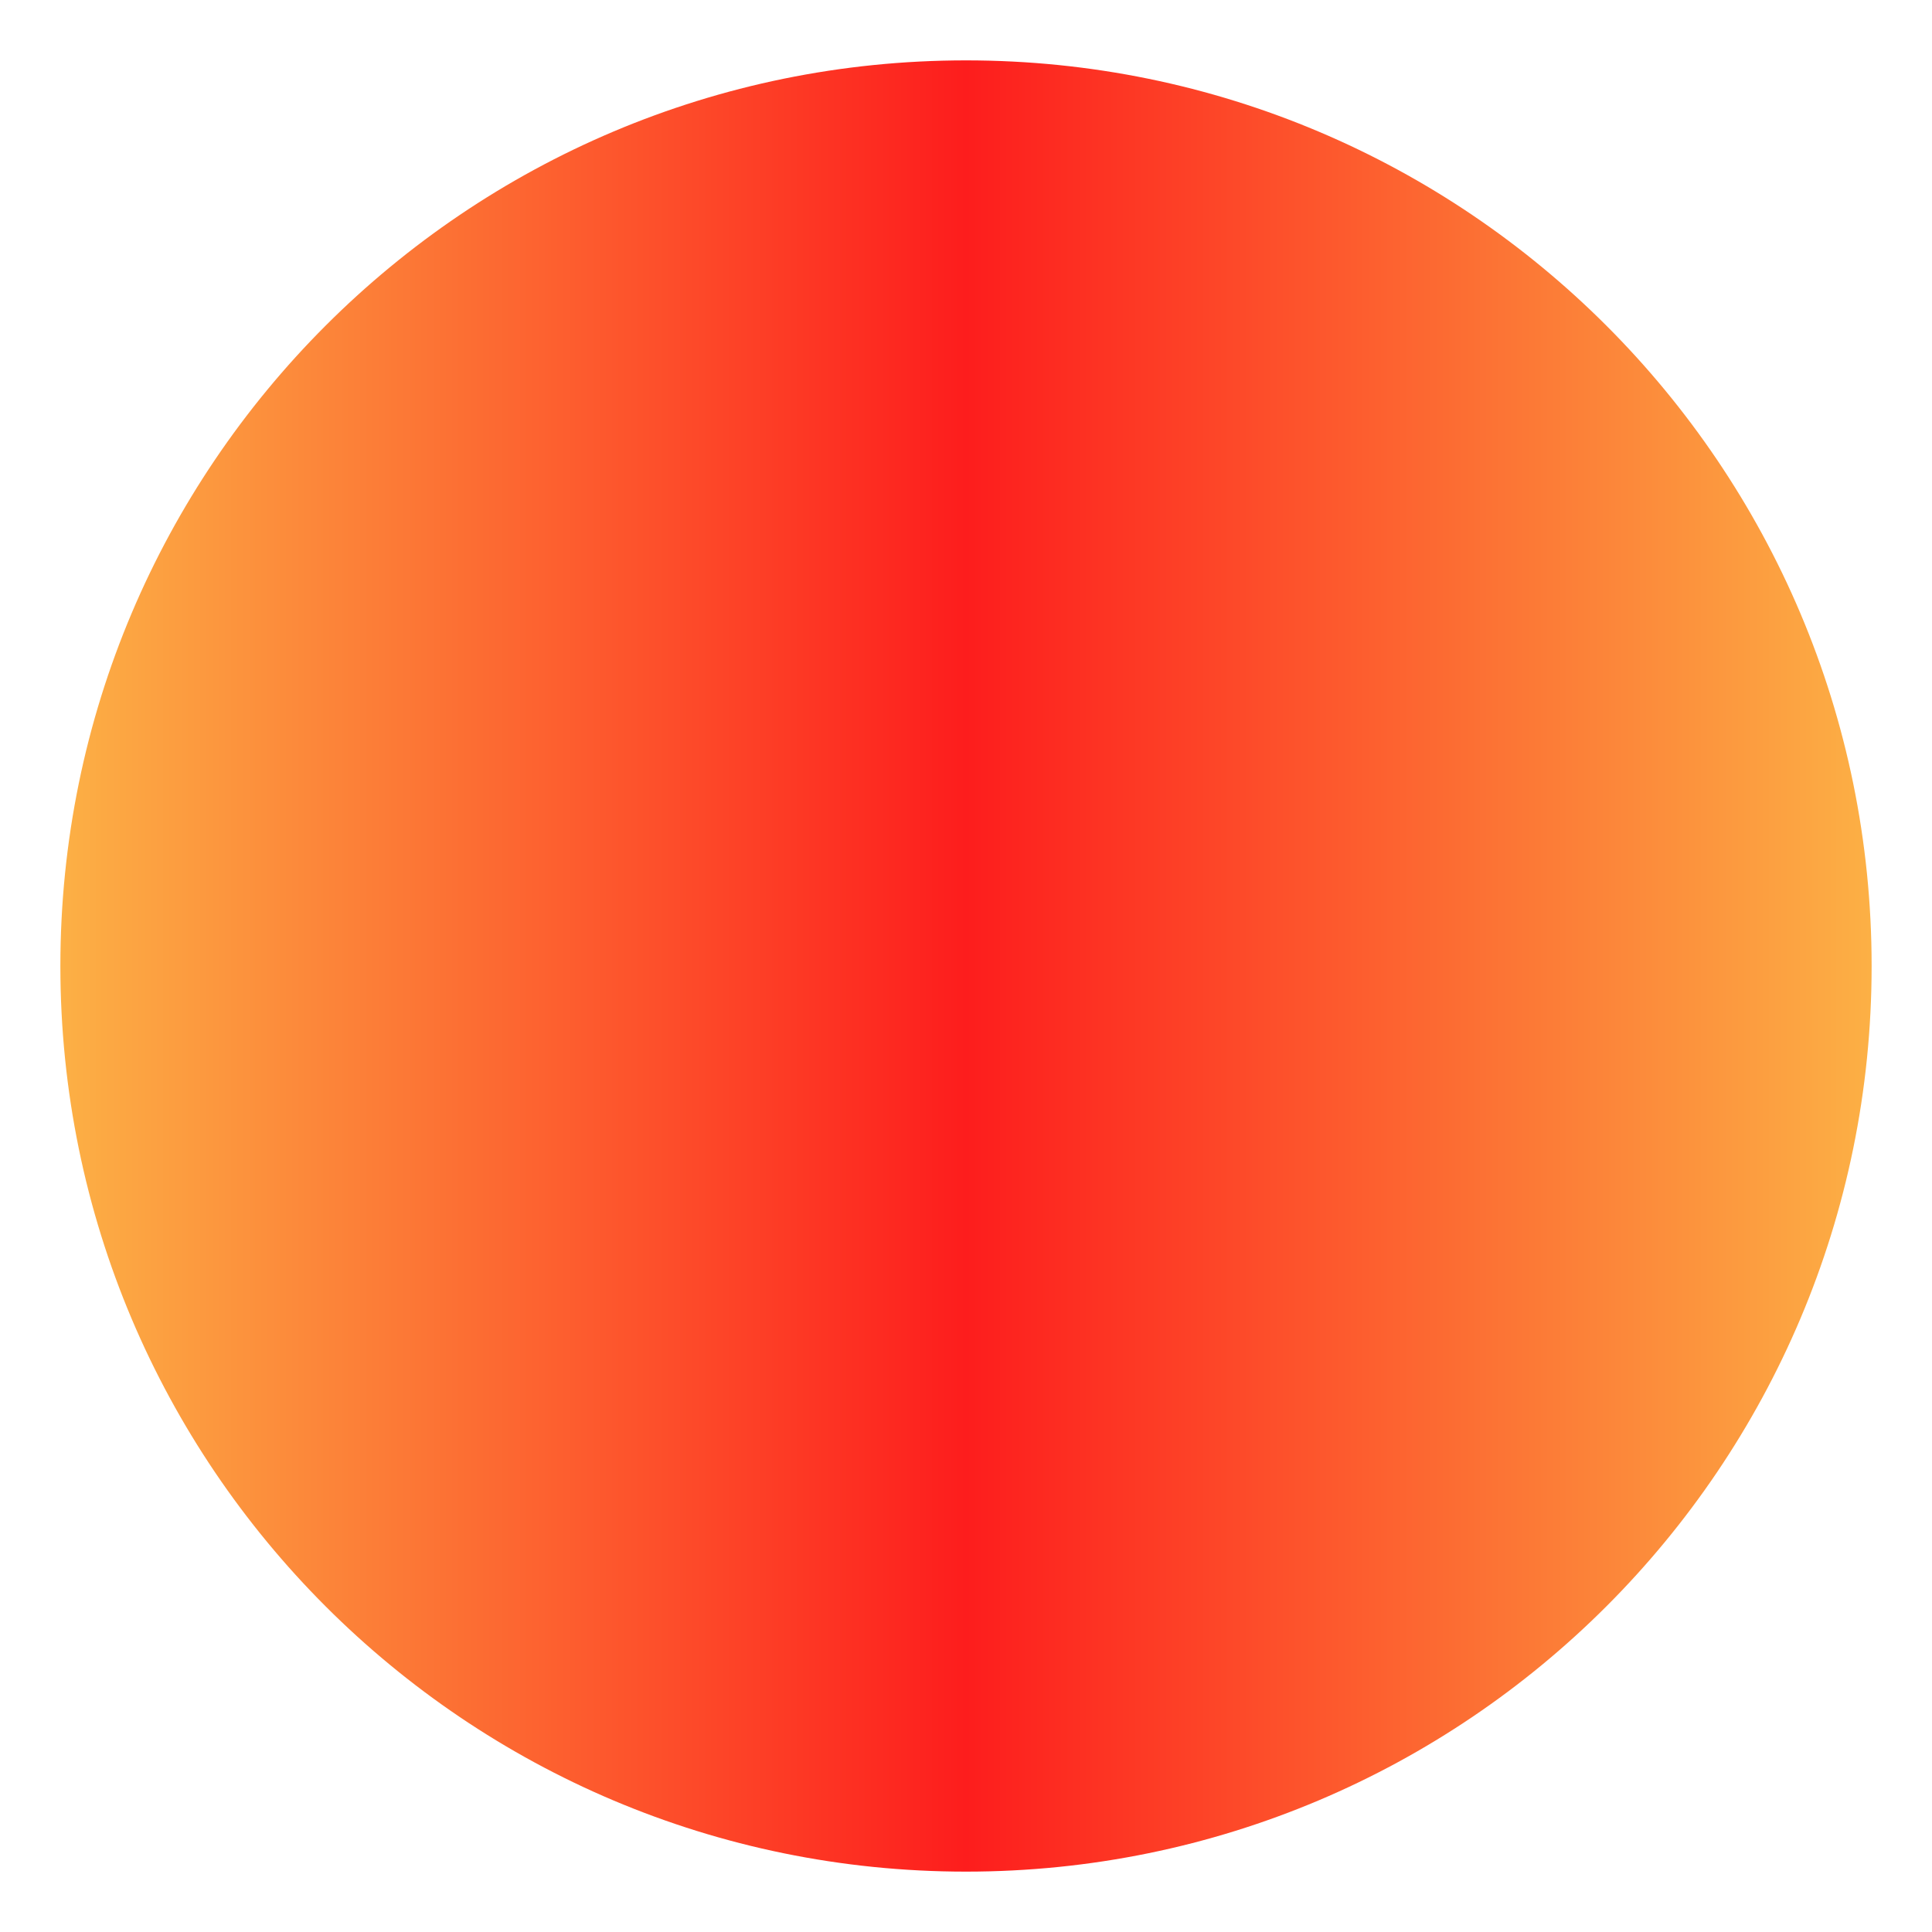
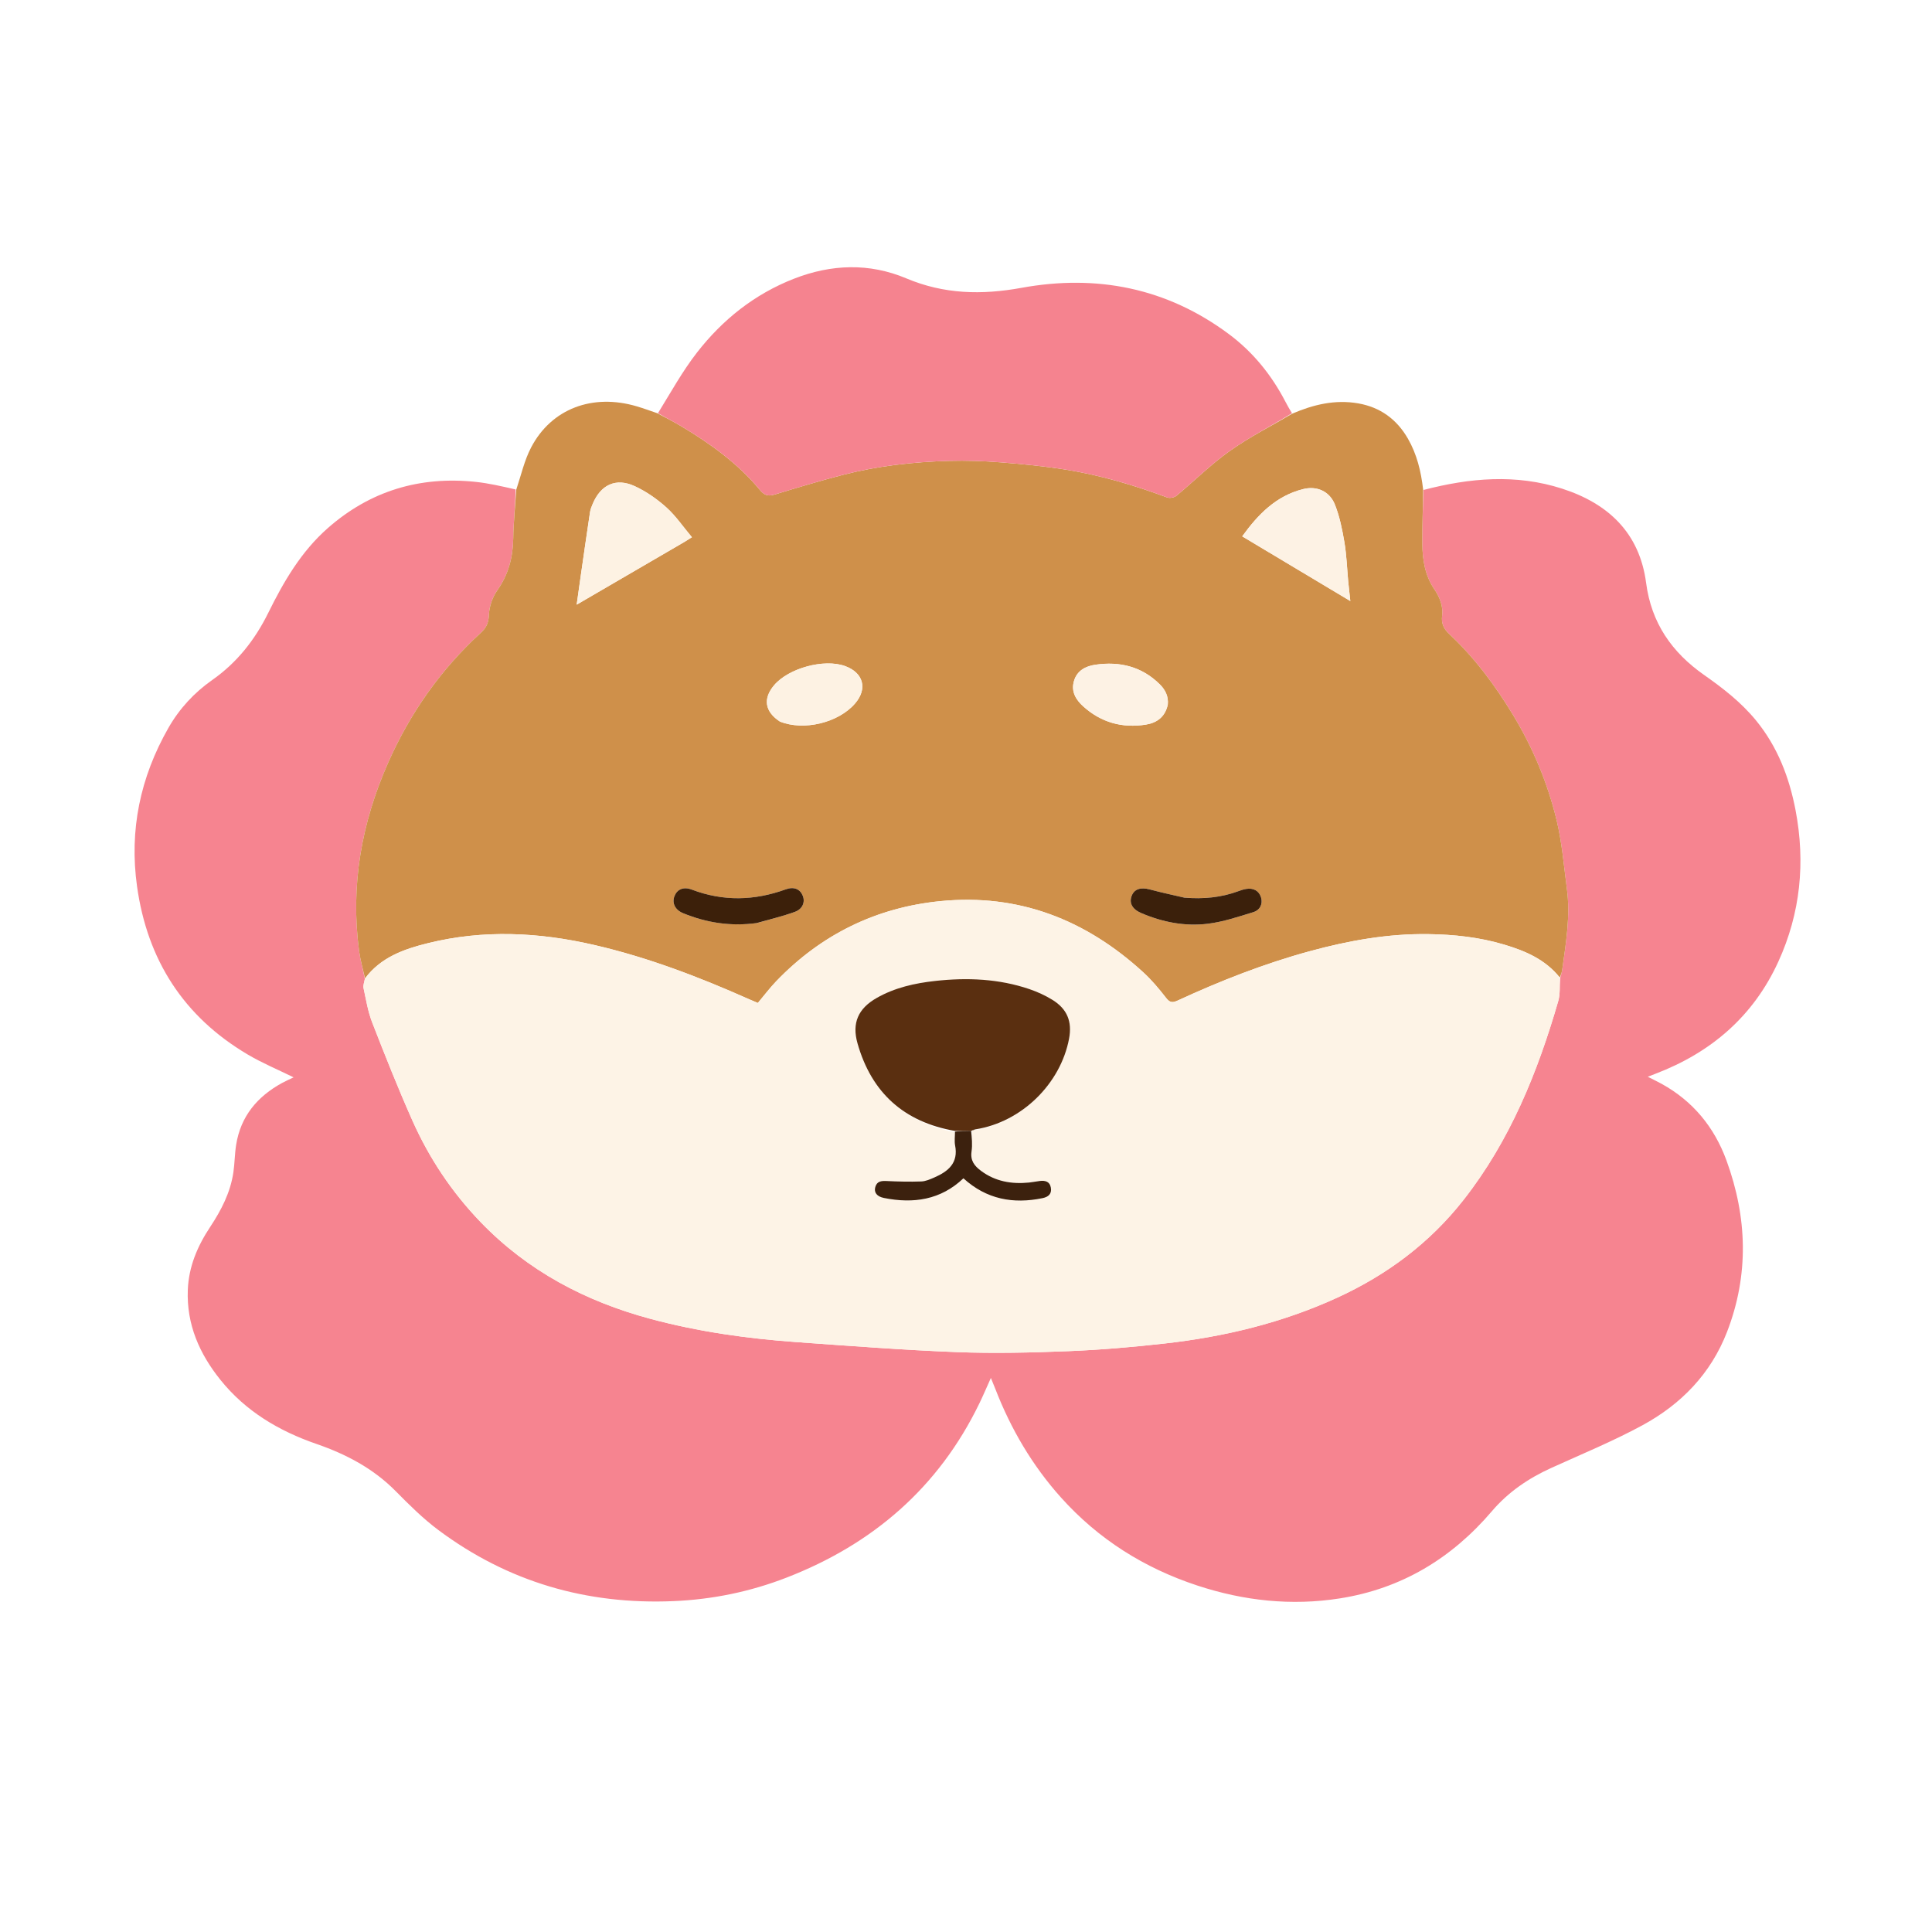
- <svg xmlns="http://www.w3.org/2000/svg" viewBox="0 0 64 64">
-   <defs>
-     <linearGradient id="iconGradient" x1="0%" y1="0%" x2="100%" y2="0%">
-       <stop offset="0%" stop-color="#FCB045" />
-       <stop offset="50%" stop-color="#FD1D1D" />
-       <stop offset="100%" stop-color="#FCB045" />
-     </linearGradient>
-   </defs>
-   <circle cx="32" cy="32" r="30" fill="url(#iconGradient)" />
+ <svg xmlns="http://www.w3.org/2000/svg" version="1.1" id="Layer_1" x="0px" y="0px" width="100%" viewBox="0 0 1254 1254" enable-background="new 0 0 1254 1254" xml:space="preserve">
+   <path fill="none" opacity="1" stroke="none" d=" M838,1255  C558.667,1255 279.833,1255 1,1255  C1,837 1,419 1,1  C419,1 837,1 1255,1  C1255,419 1255,837 1255,1255  C1116.167,1255 977.333,1255 838,1255 M838.314,267.974  C837.03,265.651 835.69,263.356 834.47,260.999  C825.453,243.58 813.404,228.601 797.672,216.883  C757.312,186.821 711.831,177.921 662.997,186.827  C637.206,191.53 612.734,190.996 588.256,180.682  C564.203,170.547 539.551,171.444 515.281,180.931  C489.805,190.89 469.043,207.42 452.439,228.759  C442.903,241.015 435.326,254.794 426.122,267.987  C421.879,266.573 417.673,265.038 413.389,263.765  C384.65,255.231 357.961,265.21 344.765,290.367  C340.359,298.765 338.253,308.369 334.318,317.158  C325.806,315.667 317.347,313.677 308.773,312.773  C272.442,308.944 240.166,318.61 212.633,342.895  C195.43,358.069 184.13,377.495 174.127,397.767  C165.502,415.249 153.873,430.064 137.721,441.389  C126.03,449.586 116.401,460.015 109.276,472.521  C91.039,504.531 83.821,538.766 88.956,575.377  C95.639,623.032 119.122,659.803 160.714,684.407  C170.203,690.02 180.484,694.294 190.575,699.271  C188.124,700.458 185.574,701.565 183.143,702.891  C167.04,711.676 156.243,724.505 153.28,743.009  C152.335,748.909 152.352,754.959 151.488,760.876  C149.571,774.016 143.622,785.492 136.378,796.424  C128.157,808.828 122.476,822.157 121.898,837.313  C121.046,859.639 129.434,878.639 143.069,895.622  C159.438,916.01 181.021,928.796 205.41,937.22  C224.697,943.881 242.293,953.137 256.848,967.874  C265.608,976.744 274.557,985.649 284.509,993.08  C329.706,1026.826 380.82,1041.626 437.078,1039.243  C462.414,1038.17 486.907,1033.139 510.511,1023.985  C566.567,1002.244 609.174,965.517 635.637,910.98  C638.145,905.812 640.385,900.513 643.15,894.387  C644.344,897.32 645.226,899.395 646.04,901.497  C656.114,927.533 670.067,951.271 688.722,972.064  C712.963,999.083 742.703,1017.774 777.115,1029.108  C807.301,1039.049 838.15,1042.425 869.633,1037.471  C909.696,1031.167 942.215,1011.504 968.392,980.813  C978.946,968.439 992.072,959.522 1006.844,952.809  C1026.686,943.793 1046.932,935.479 1066.049,925.102  C1091.151,911.476 1110.476,891.623 1120.965,864.495  C1135.292,827.444 1134.118,790.205 1120.602,753.223  C1112.718,731.65 1098.914,714.786 1078.635,703.553  C1075.847,702.009 1072.961,700.645 1069.507,698.886  C1071.759,698.01 1073.136,697.465 1074.521,696.937  C1110.688,683.144 1138.119,659.561 1154.298,624.102  C1168.606,592.742 1171.902,559.848 1165.462,526.001  C1161.387,504.589 1153.764,484.712 1139.797,467.639  C1130.201,455.91 1118.352,446.711 1106.065,438.092  C1085.129,423.407 1071.84,404.337 1068.444,378.364  C1064.208,345.968 1043.975,326.871 1013.993,317.188  C983.963,307.49 953.879,310.206 923.496,317.363  C922.319,305.846 919.642,294.761 913.797,284.641  C906.558,272.108 895.874,264.308 881.557,261.814  C866.601,259.208 852.514,262.581 838.314,267.974 z" />
+   <path fill="#F68490" opacity="1" stroke="none" d=" M923.925,318.022  C953.879,310.206 983.963,307.49 1013.993,317.188  C1043.975,326.871 1064.208,345.968 1068.444,378.364  C1071.84,404.337 1085.129,423.407 1106.065,438.092  C1118.352,446.711 1130.201,455.91 1139.797,467.639  C1153.764,484.712 1161.387,504.589 1165.462,526.001  C1171.902,559.848 1168.606,592.742 1154.298,624.102  C1138.119,659.561 1110.688,683.144 1074.521,696.937  C1073.136,697.465 1071.759,698.01 1069.507,698.886  C1072.961,700.645 1075.847,702.009 1078.635,703.553  C1098.914,714.786 1112.718,731.65 1120.602,753.223  C1134.118,790.205 1135.292,827.444 1120.965,864.495  C1110.476,891.623 1091.151,911.476 1066.049,925.102  C1046.932,935.479 1026.686,943.793 1006.844,952.809  C992.072,959.522 978.946,968.439 968.392,980.813  C942.215,1011.504 909.696,1031.167 869.633,1037.471  C838.15,1042.425 807.301,1039.049 777.115,1029.108  C742.703,1017.774 712.963,999.083 688.722,972.064  C670.067,951.271 656.114,927.533 646.04,901.497  C645.226,899.395 644.344,897.32 643.15,894.387  C640.385,900.513 638.145,905.812 635.637,910.98  C609.174,965.517 566.567,1002.244 510.511,1023.985  C486.907,1033.139 462.414,1038.17 437.078,1039.243  C380.82,1041.626 329.706,1026.826 284.509,993.08  C274.557,985.649 265.608,976.744 256.848,967.874  C242.293,953.137 224.697,943.881 205.41,937.22  C181.021,928.796 159.438,916.01 143.069,895.622  C129.434,878.639 121.046,859.639 121.898,837.313  C122.476,822.157 128.157,808.828 136.378,796.424  C143.622,785.492 149.571,774.016 151.488,760.876  C152.352,754.959 152.335,748.909 153.28,743.009  C156.243,724.505 167.04,711.676 183.143,702.891  C185.574,701.565 188.124,700.458 190.575,699.271  C180.484,694.294 170.203,690.02 160.714,684.407  C119.122,659.803 95.639,623.032 88.956,575.377  C83.821,538.766 91.039,504.531 109.276,472.521  C116.401,460.015 126.03,449.586 137.721,441.389  C153.873,430.064 165.502,415.249 174.127,397.767  C184.13,377.495 195.43,358.069 212.633,342.895  C240.166,318.61 272.442,308.944 308.773,312.773  C317.347,313.677 325.806,315.667 334.699,317.698  C334.393,328.664 333.299,339.082 333.126,349.516  C332.922,361.843 329.998,372.916 322.774,383.173  C319.692,387.548 317.604,393.456 317.372,398.768  C317.144,403.974 315.971,407.154 312.067,410.731  C286.107,434.519 266.236,462.744 251.97,494.957  C234.652,534.057 227.396,574.692 233.086,617.299  C233.884,623.275 235.605,629.129 236.812,635.372  C236.441,637.591 235.593,639.597 235.97,641.339  C237.586,648.807 238.802,656.492 241.549,663.559  C249.862,684.944 258.327,706.298 267.655,727.253  C278.559,751.75 293.319,773.895 311.989,793.255  C342.53,824.926 379.934,844.636 422.083,855.991  C453.18,864.368 484.919,868.824 516.964,871.112  C551.614,873.586 586.271,876.26 620.973,877.608  C645.067,878.545 669.265,877.963 693.374,876.994  C714.273,876.153 735.174,874.357 755.965,872.02  C794.667,867.669 832.174,858.648 867.816,842.345  C900.227,827.519 927.995,806.789 949.96,778.789  C980.04,740.445 997.984,696.125 1011.402,649.781  C1012.729,645.196 1012.223,640.08 1012.678,634.745  C1013.193,632.671 1013.755,631.084 1013.98,629.451  C1016.384,612.051 1019.391,594.66 1017.03,577.006  C1015.034,562.08 1013.871,546.92 1010.338,532.349  C1004.484,508.204 994.965,485.329 982.013,463.97  C970.408,444.832 957.145,426.969 940.792,411.67  C936.865,407.996 935.453,404.603 936.03,399.678  C936.787,393.209 934.436,387.572 930.901,382.349  C924.869,373.44 923.284,363.277 923.174,352.916  C923.05,341.289 923.643,329.654 923.925,318.022 z" />
+   <path fill="#CF904A" opacity="1" stroke="none" d=" M923.711,317.693  C923.643,329.654 923.05,341.289 923.174,352.916  C923.284,363.277 924.869,373.44 930.901,382.349  C934.436,387.572 936.787,393.209 936.03,399.678  C935.453,404.603 936.865,407.996 940.792,411.67  C957.145,426.969 970.408,444.832 982.013,463.97  C994.965,485.329 1004.484,508.204 1010.338,532.349  C1013.871,546.92 1015.034,562.08 1017.03,577.006  C1019.391,594.66 1016.384,612.051 1013.98,629.451  C1013.755,631.084 1013.193,632.671 1012.434,634.446  C1003.035,622.691 990.073,617.234 976.355,613.122  C960.289,608.306 943.74,606.541 927.065,606.307  C900.902,605.939 875.369,610.521 850.236,617.367  C820.618,625.434 792.12,636.614 764.284,649.467  C760.641,651.149 759.059,650.541 756.684,647.476  C752.211,641.703 747.44,636.031 742.068,631.108  C704.86,597.015 661.341,579.91 610.592,584.876  C568.804,588.965 533.043,606.5 503.839,636.878  C499.611,641.276 495.927,646.198 491.896,650.992  C489.971,650.175 488.134,649.428 486.324,648.622  C453.735,634.118 420.523,621.403 385.669,613.348  C349.823,605.064 313.873,603.272 277.894,612.153  C262.251,616.013 247.14,621.286 236.899,635.039  C235.605,629.129 233.884,623.275 233.086,617.299  C227.396,574.692 234.652,534.057 251.97,494.957  C266.236,462.744 286.107,434.519 312.067,410.731  C315.971,407.154 317.144,403.974 317.372,398.768  C317.604,393.456 319.692,387.548 322.774,383.173  C329.998,372.916 332.922,361.843 333.126,349.516  C333.299,339.082 334.393,328.664 335.088,317.83  C338.253,308.369 340.359,298.765 344.765,290.367  C357.961,265.21 384.65,255.231 413.389,263.765  C417.673,265.038 421.879,266.573 426.702,268.226  C432.242,271.179 437.293,273.742 442.146,276.634  C461.229,288.005 479.134,300.948 493.387,318.174  C496.702,322.18 499.316,322.05 503.546,320.759  C517.994,316.349 532.475,311.998 547.098,308.224  C569.672,302.399 592.76,299.801 616.015,299.135  C627.13,298.817 638.313,299.22 649.403,300.087  C663.433,301.183 677.483,302.556 691.374,304.761  C714.072,308.363 736.046,314.878 757.591,322.887  C759.262,323.508 762.186,322.928 763.586,321.769  C775.214,312.136 785.995,301.351 798.266,292.658  C811.078,283.582 825.262,276.441 838.846,268.454  C852.514,262.581 866.601,259.208 881.557,261.814  C895.874,264.308 906.558,272.108 913.797,284.641  C919.642,294.761 922.319,305.846 923.711,317.693 M444.287,351.732  C445.634,350.882 446.982,350.031 449.097,348.696  C443.373,341.874 438.654,334.858 432.557,329.375  C426.477,323.906 419.459,319.017 412.059,315.585  C399.805,309.901 389.882,314.593 384.677,327.127  C383.978,328.81 383.245,330.55 382.977,332.331  C380.925,345.971 378.976,359.626 377.012,373.279  C376.087,379.71 375.198,386.146 374.308,392.469  C397.648,378.856 420.633,365.451 444.287,351.732 M875.076,377.282  C874.303,368.845 874.023,360.325 872.619,351.994  C871.223,343.707 869.526,335.283 866.448,327.519  C863.016,318.864 854.761,315.246 845.929,317.433  C828.125,321.844 816.384,334.138 806.288,348.133  C829.713,362.15 852.727,375.922 876.447,390.115  C875.96,385.717 875.543,381.956 875.076,377.282 M506.323,468.394  C521.706,474.577 544.148,469.152 554.966,456.636  C563.277,447.021 560.45,436.586 548.364,432.273  C534.758,427.418 511.733,433.71 502.393,444.835  C495.166,453.442 496.347,461.831 506.323,468.394 M758,457.159  C758.493,451.932 756.369,447.73 752.78,444.172  C741.089,432.58 726.779,429.157 710.958,431.452  C704.666,432.365 699.049,435.22 697.067,442.058  C695.091,448.873 698.313,454.169 703.065,458.464  C714.664,468.947 728.447,472.774 743.775,470.315  C750.749,469.196 756.179,465.502 758,457.159 M768.153,582.528  C760.889,580.812 753.579,579.267 746.375,577.328  C740.486,575.743 736.319,576.958 734.578,581.354  C732.7,586.095 734.914,590.146 740.704,592.629  C754.599,598.589 769.208,601.425 784.12,599.556  C794.062,598.31 803.799,595.013 813.453,592.062  C818.04,590.661 819.7,586.522 818.52,582.553  C817.238,578.244 813.649,576.148 808.732,576.993  C807.104,577.273 805.5,577.802 803.945,578.38  C792.649,582.573 780.977,583.66 768.153,582.528 M491.615,599.064  C499.718,596.716 507.955,594.741 515.875,591.886  C520.945,590.059 522.66,585.576 521.1,581.532  C519.373,577.058 515.338,575.308 509.983,577.252  C489.659,584.629 469.409,585.145 449.029,577.409  C443.637,575.362 439.537,577.194 437.796,581.583  C436.008,586.091 438.118,590.565 443.37,592.724  C458.584,598.978 474.35,601.407 491.615,599.064 z" />
+   <path fill="#F5838F" opacity="1" stroke="none" d=" M838.58,268.214  C825.262,276.441 811.078,283.582 798.266,292.658  C785.995,301.351 775.214,312.136 763.586,321.769  C762.186,322.928 759.262,323.508 757.591,322.887  C736.046,314.878 714.072,308.363 691.374,304.761  C677.483,302.556 663.433,301.183 649.403,300.087  C638.313,299.22 627.13,298.817 616.015,299.135  C592.76,299.801 569.672,302.399 547.098,308.224  C532.475,311.998 517.994,316.349 503.546,320.759  C499.316,322.05 496.702,322.18 493.387,318.174  C479.134,300.948 461.229,288.005 442.146,276.634  C437.293,273.742 432.242,271.179 427.074,268.176  C435.326,254.794 442.903,241.015 452.439,228.759  C469.043,207.42 489.805,190.89 515.281,180.931  C539.551,171.444 564.203,170.547 588.256,180.682  C612.734,190.996 637.206,191.53 662.997,186.827  C711.831,177.921 757.312,186.821 797.672,216.883  C813.404,228.601 825.453,243.58 834.47,260.999  C835.69,263.356 837.03,265.651 838.58,268.214 z" />
+   <path fill="#FDF3E6" opacity="1" stroke="none" d=" M236.812,635.372  C247.14,621.286 262.251,616.013 277.894,612.153  C313.873,603.272 349.823,605.064 385.669,613.348  C420.523,621.403 453.735,634.118 486.324,648.622  C488.134,649.428 489.971,650.175 491.896,650.992  C495.927,646.198 499.611,641.276 503.839,636.878  C533.043,606.5 568.804,588.965 610.592,584.876  C661.341,579.91 704.86,597.015 742.068,631.108  C747.44,636.031 752.211,641.703 756.684,647.476  C759.059,650.541 760.641,651.149 764.284,649.467  C792.12,636.614 820.618,625.434 850.236,617.367  C875.369,610.521 900.902,605.939 927.065,606.307  C943.74,606.541 960.289,608.306 976.355,613.122  C990.073,617.234 1003.035,622.691 1012.324,634.912  C1012.223,640.08 1012.729,645.196 1011.402,649.781  C997.984,696.125 980.04,740.445 949.96,778.789  C927.995,806.789 900.227,827.519 867.816,842.345  C832.174,858.648 794.667,867.669 755.965,872.02  C735.174,874.357 714.273,876.153 693.374,876.994  C669.265,877.963 645.067,878.545 620.973,877.608  C586.271,876.26 551.614,873.586 516.964,871.112  C484.919,868.824 453.18,864.368 422.083,855.991  C379.934,844.636 342.53,824.926 311.989,793.255  C293.319,773.895 278.559,751.75 267.655,727.253  C258.327,706.298 249.862,684.944 241.549,663.559  C238.802,656.492 237.586,648.807 235.97,641.339  C235.593,639.597 236.441,637.591 236.812,635.372 M631.479,733.651  C632.01,733.494 632.541,733.337 633.903,733.301  C663.212,728.248 688.399,703.412 693.909,674.132  C695.984,663.106 692.703,654.888 683.076,648.958  C678.448,646.108 673.372,643.773 668.221,642.02  C648.305,635.24 627.765,634.415 607.049,636.69  C593.747,638.15 580.751,641.044 568.973,647.772  C557.013,654.604 552.832,663.994 556.579,677.205  C565.696,709.349 586.864,728.356 619.838,734.974  C619.841,737.805 619.392,740.724 619.925,743.452  C622.147,754.821 615.5,760.312 606.486,764.239  C603.767,765.424 600.841,766.739 597.967,766.845  C590.54,767.12 583.081,766.926 575.651,766.568  C572.163,766.4 569.233,766.581 568.118,770.461  C567.097,774.014 569.229,776.663 573.727,777.56  C592.89,781.385 610.533,778.878 625.328,764.804  C640.259,778.425 657.563,781.609 676.645,777.69  C680.486,776.901 682.793,774.935 682.069,770.824  C681.365,766.82 678.341,766.111 674.855,766.539  C672.543,766.822 670.253,767.316 667.937,767.547  C656.643,768.672 646.068,766.909 636.709,759.924  C632.451,756.747 629.728,753.257 630.598,747.395  C631.252,742.993 630.768,738.423 630.953,733.924  C630.953,733.924 630.924,733.764 631.479,733.651 z" />
+   <path fill="#FDF2E3" opacity="1" stroke="none" d=" M443.952,351.889  C420.633,365.451 397.648,378.856 374.308,392.469  C375.198,386.146 376.087,379.71 377.012,373.279  C378.976,359.626 380.925,345.971 382.977,332.331  C383.245,330.55 383.978,328.81 384.677,327.127  C389.882,314.593 399.805,309.901 412.059,315.585  C419.459,319.017 426.477,323.906 432.557,329.375  C438.654,334.858 443.373,341.874 449.097,348.696  C446.982,350.031 445.634,350.882 443.952,351.889 z" />
+   <path fill="#FDF2E4" opacity="1" stroke="none" d=" M875.101,377.739  C875.543,381.956 875.96,385.717 876.447,390.115  C852.727,375.922 829.713,362.15 806.288,348.133  C816.384,334.138 828.125,321.844 845.929,317.433  C854.761,315.246 863.016,318.864 866.448,327.519  C869.526,335.283 871.223,343.707 872.619,351.994  C874.023,360.325 874.303,368.845 875.101,377.739 z" />
+   <path fill="#FDF2E3" opacity="1" stroke="none" d=" M505.991,468.217  C496.347,461.831 495.166,453.442 502.393,444.835  C511.733,433.71 534.758,427.418 548.364,432.273  C560.45,436.586 563.277,447.021 554.966,456.636  C544.148,469.152 521.706,474.577 505.991,468.217 z" />
+   <path fill="#FDF2E4" opacity="1" stroke="none" d=" M757.956,457.57  C756.179,465.502 750.749,469.196 743.775,470.315  C728.447,472.774 714.664,468.947 703.065,458.464  C698.313,454.169 695.091,448.873 697.067,442.058  C699.049,435.22 704.666,432.365 710.958,431.452  C726.779,429.157 741.089,432.58 752.78,444.172  C756.369,447.73 758.493,451.932 757.956,457.57 z" />
+   <path fill="#3B200B" opacity="1" stroke="none" d=" M768.6,582.615  C780.977,583.66 792.649,582.573 803.945,578.38  C805.5,577.802 807.104,577.273 808.732,576.993  C813.649,576.148 817.238,578.244 818.52,582.553  C819.7,586.522 818.04,590.661 813.453,592.062  C803.799,595.013 794.062,598.31 784.12,599.556  C769.208,601.425 754.599,598.589 740.704,592.629  C734.914,590.146 732.7,586.095 734.578,581.354  C736.319,576.958 740.486,575.743 746.375,577.328  C753.579,579.267 760.889,580.812 768.6,582.615 z" />
+   <path fill="#3C200A" opacity="1" stroke="none" d=" M491.175,599.128  C474.35,601.407 458.584,598.978 443.37,592.724  C438.118,590.565 436.008,586.091 437.796,581.583  C439.537,577.194 443.637,575.362 449.029,577.409  C469.409,585.145 489.659,584.629 509.983,577.252  C515.338,575.308 519.373,577.058 521.1,581.532  C522.66,585.576 520.945,590.059 515.875,591.886  C507.955,594.741 499.718,596.716 491.175,599.128 z" />
+   <path fill="#5A2F10" opacity="1" stroke="none" d=" M619.868,734.044  C586.864,728.356 565.696,709.349 556.579,677.205  C552.832,663.994 557.013,654.604 568.973,647.772  C580.751,641.044 593.747,638.15 607.049,636.69  C627.765,634.415 648.305,635.24 668.221,642.02  C673.372,643.773 678.448,646.108 683.076,648.958  C692.703,654.888 695.984,663.106 693.909,674.132  C688.399,703.412 663.212,728.248 633.344,732.993  C632.164,733.044 631.544,733.404 630.924,733.764  C630.924,733.764 630.953,733.924 630.426,733.951  C626.555,734.001 623.211,734.022 619.868,734.044 z" />
+   <path fill="#3C210E" opacity="1" stroke="none" d=" M619.853,734.509  C623.211,734.022 626.555,734.001 630.345,733.953  C630.768,738.423 631.252,742.993 630.598,747.395  C629.728,753.257 632.451,756.747 636.709,759.924  C646.068,766.909 656.643,768.672 667.937,767.547  C670.253,767.316 672.543,766.822 674.855,766.539  C678.341,766.111 681.365,766.82 682.069,770.824  C682.793,774.935 680.486,776.901 676.645,777.69  C657.563,781.609 640.259,778.425 625.328,764.804  C610.533,778.878 592.89,781.385 573.727,777.56  C569.229,776.663 567.097,774.014 568.118,770.461  C569.233,766.581 572.163,766.4 575.651,766.568  C583.081,766.926 590.54,767.12 597.967,766.845  C600.841,766.739 603.767,765.424 606.486,764.239  C615.5,760.312 622.147,754.821 619.925,743.452  C619.392,740.724 619.841,737.805 619.853,734.509 z" />
+   <path fill="#3C210E" opacity="1" stroke="none" d=" M631.201,733.708  C631.544,733.404 632.164,733.044 632.929,732.932  C632.541,733.337 632.01,733.494 631.201,733.708 z" />
</svg>
